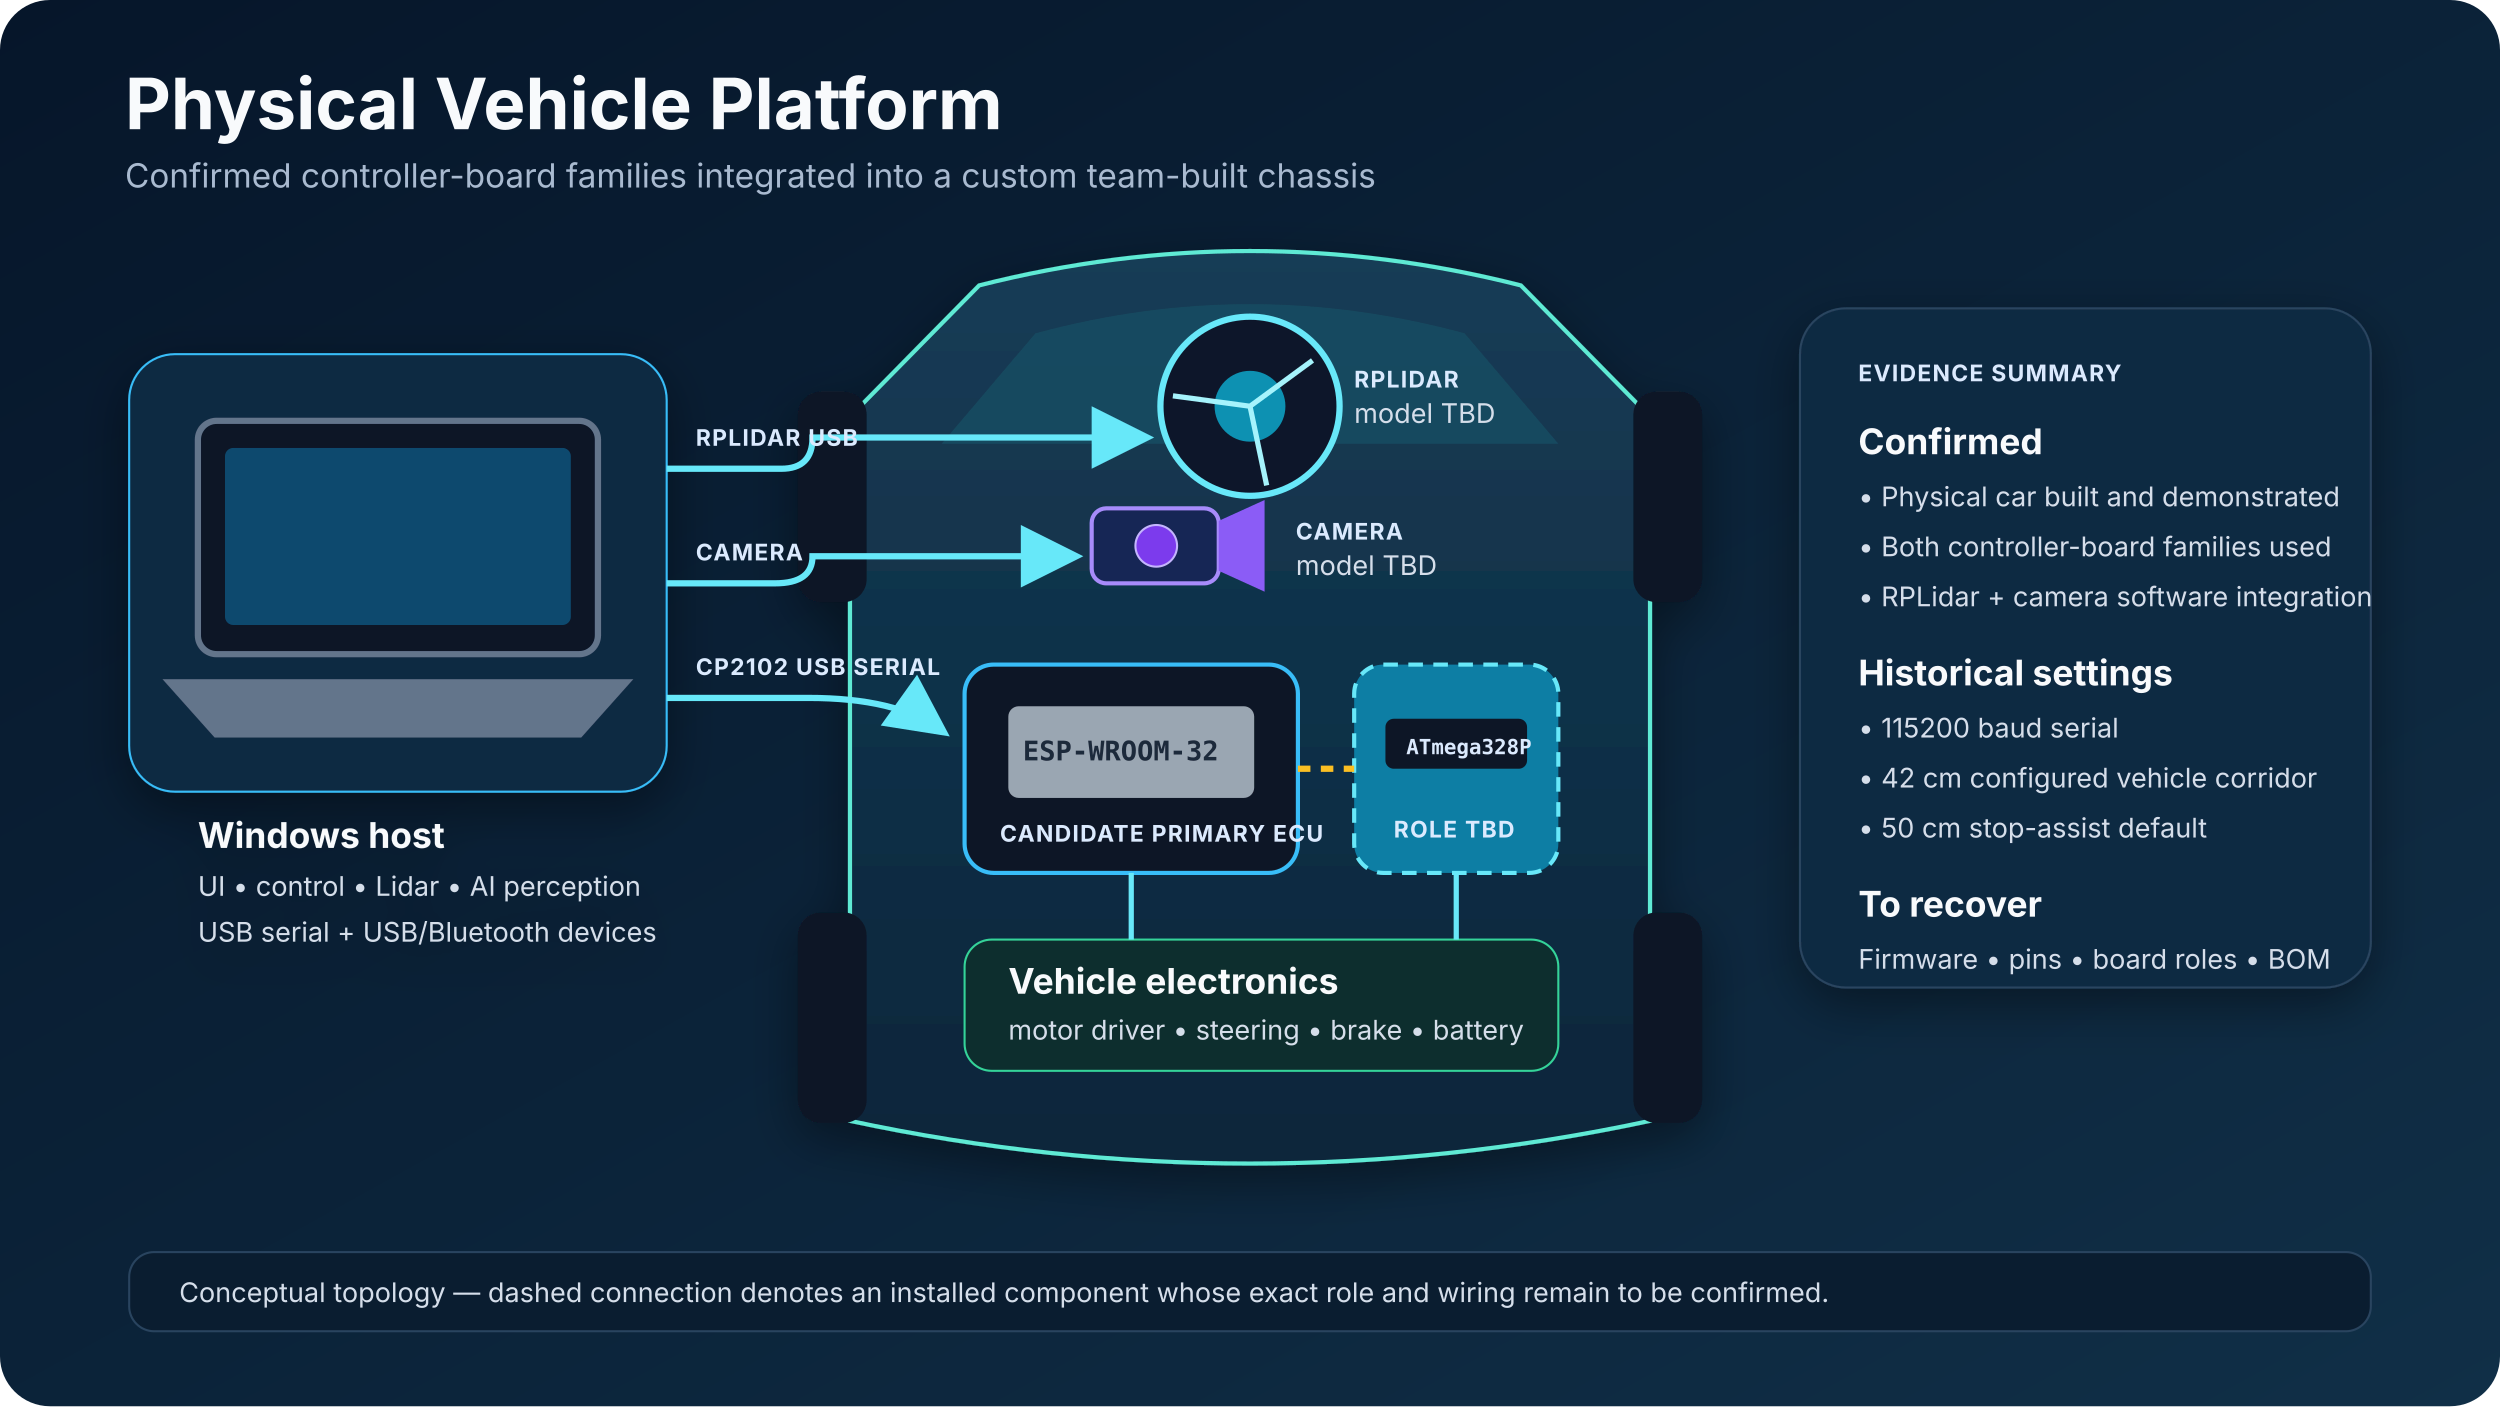
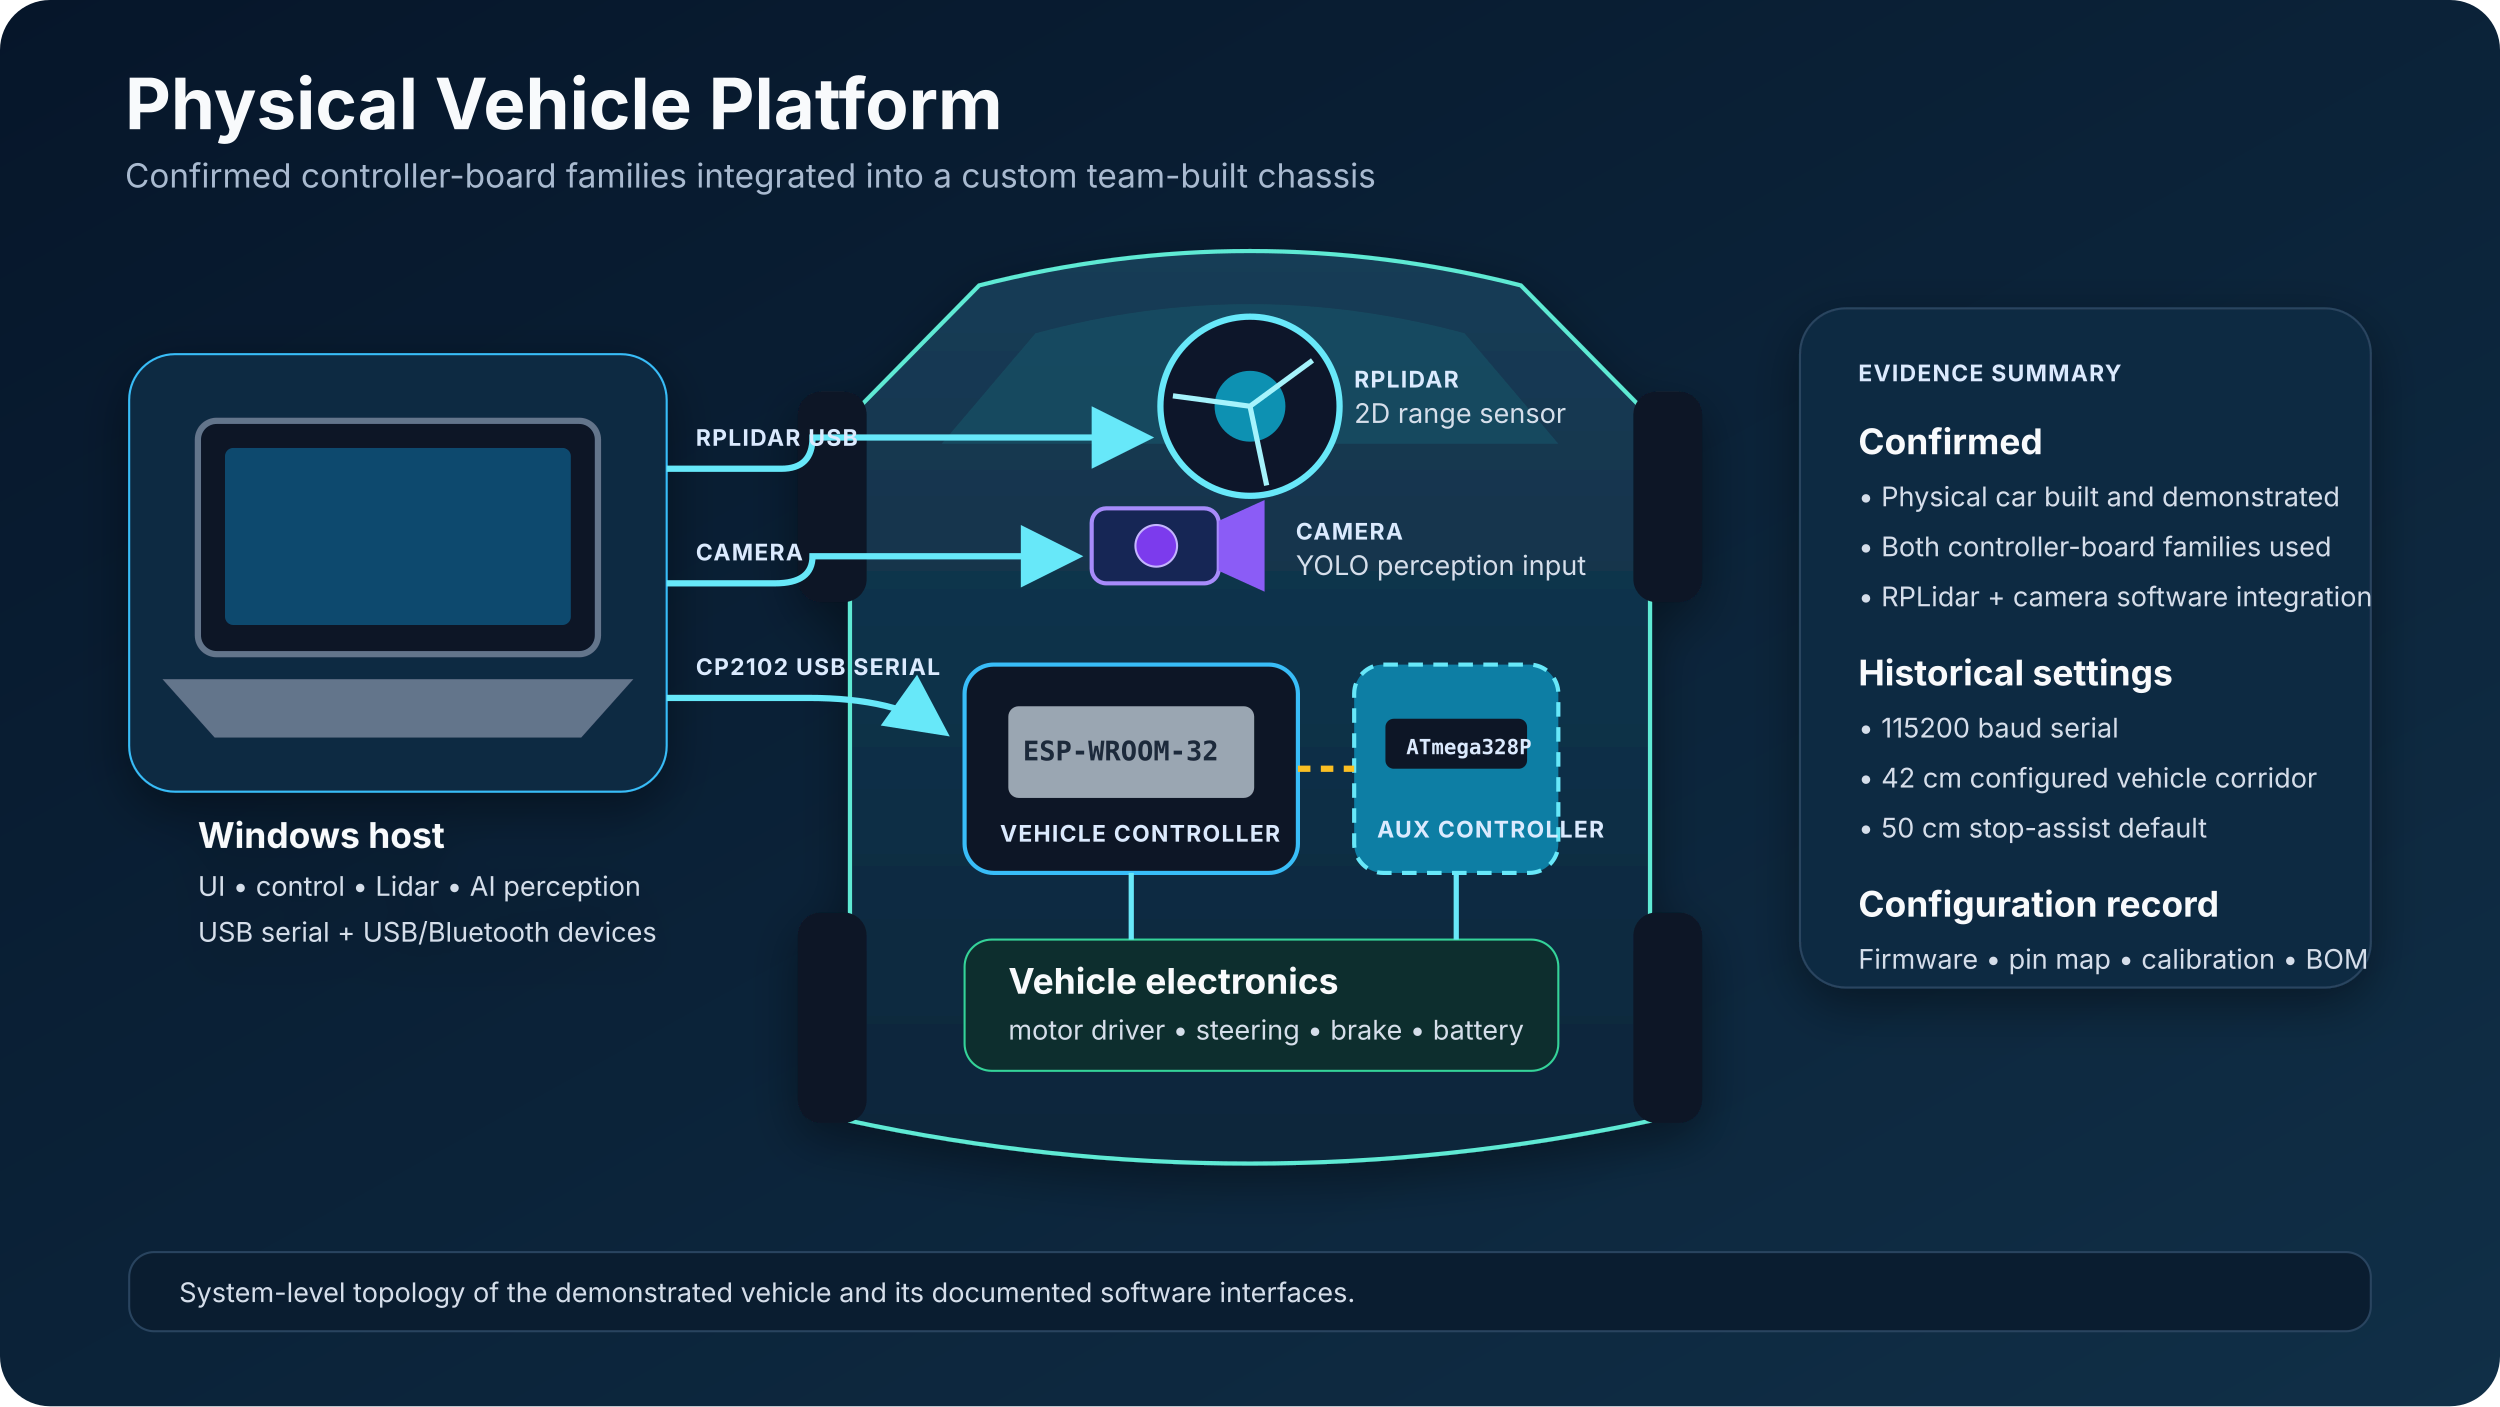
<svg xmlns="http://www.w3.org/2000/svg" width="1200" height="675" viewBox="0 0 1200 675" role="img" aria-labelledby="title desc">
  <defs>
    <linearGradient id="bg" x1="0" y1="0" x2="1" y2="1">
      <stop offset="0" stop-color="#06162a" />
      <stop offset="1" stop-color="#102f47" />
    </linearGradient>
    <linearGradient id="car" x1="0" y1="0" x2="0" y2="1">
      <stop offset="0" stop-color="#153c56" />
      <stop offset="1" stop-color="#0b253a" />
    </linearGradient>
    <filter id="shadow">
      <feDropShadow dx="0" dy="8" stdDeviation="12" flood-opacity="0.4" />
    </filter>
    <marker id="arrow" markerWidth="10" markerHeight="10" refX="8" refY="5" orient="auto">
      <path d="M0 0L10 5L0 10Z" fill="#67e8f9" />
    </marker>
    <style>
      .title { font: 700 34px Inter,Segoe UI,Arial,sans-serif; fill:#f8fafc; }
      .subtitle { font: 400 16px Inter,Segoe UI,Arial,sans-serif; fill:#a9bad0; }
      .heading { font: 700 17px Inter,Segoe UI,Arial,sans-serif; fill:#f8fafc; }
      .body { font: 400 13px Inter,Segoe UI,Arial,sans-serif; fill:#d5deea; }
      .small { font: 700 11px Inter,Segoe UI,Arial,sans-serif; fill:#dbeafe; letter-spacing:.6px; }
      .wire { fill:none; stroke:#67e8f9; stroke-width:3; marker-end:url(#arrow); }
    </style>
  </defs>
  <rect width="1200" height="675" rx="24" fill="url(#bg)" />
  <text x="60" y="62" class="title">Physical Vehicle Platform</text>
  <text x="60" y="90" class="subtitle">Confirmed controller-board families integrated into a custom team-built chassis</text>
  <g filter="url(#shadow)">
    <rect x="62" y="170" width="258" height="210" rx="22" fill="#102a43" stroke="#38bdf8" />
    <rect x="95" y="202" width="192" height="112" rx="9" fill="#071426" stroke="#64748b" stroke-width="3" />
    <rect x="108" y="215" width="166" height="85" rx="4" fill="#0c4a6e" />
    <path d="M78 326h226l-25 28H103z" fill="#64748b" />
    <text x="95" y="407" class="heading">Windows host</text>
    <text x="95" y="430" class="body">UI • control • Lidar • AI perception</text>
    <text x="95" y="452" class="body">USB serial + USB/Bluetooth devices</text>
  </g>
  <g filter="url(#shadow)">
    <path d="M470 137Q600 104 730 137L792 200V538Q600 579 408 538V200Z" fill="url(#car)" stroke="#5eead4" stroke-width="2" />
    <path d="M497 160Q600 132 703 160L748 213H452Z" fill="#164e63" opacity="0.8" />
    <rect x="383" y="188" width="33" height="101" rx="11" fill="#111827" />
    <rect x="784" y="188" width="33" height="101" rx="11" fill="#111827" />
    <rect x="383" y="438" width="33" height="101" rx="11" fill="#111827" />
    <rect x="784" y="438" width="33" height="101" rx="11" fill="#111827" />
    <circle cx="600" cy="195" r="43" fill="#0f172a" stroke="#67e8f9" stroke-width="3" />
    <circle cx="600" cy="195" r="17" fill="#0891b2" />
    <path d="M600 195L630 173M600 195L563 190M600 195L608 233" stroke="#a5f3fc" stroke-width="2.5" />
    <text x="650" y="186" class="small">RPLIDAR</text>
-     <text x="650" y="203" class="body">model TBD</text>
+     <text x="650" y="203" class="body">2D range sensor</text>
    <rect x="524" y="244" width="61" height="36" rx="7" fill="#172554" stroke="#a78bfa" stroke-width="2" />
    <circle cx="555" cy="262" r="10" fill="#7c3aed" stroke="#c4b5fd" />
    <path d="M585 250l22-10v44l-22-10" fill="#8b5cf6" />
    <text x="622" y="259" class="small">CAMERA</text>
-     <text x="622" y="276" class="body">model TBD</text>
+     <text x="622" y="276" class="body">YOLO perception input</text>
    <rect x="463" y="319" width="160" height="100" rx="14" fill="#111827" stroke="#38bdf8" stroke-width="2" />
    <rect x="484" y="339" width="118" height="44" rx="5" fill="#9aa6b2" />
    <text x="491" y="365" font-family="Consolas,monospace" font-size="13" font-weight="700" fill="#1e293b">ESP-WROOM-32</text>
-     <text x="480" y="404" class="small">CANDIDATE PRIMARY ECU</text>
+     <text x="480" y="404" class="small">VEHICLE CONTROLLER</text>
    <rect x="650" y="319" width="98" height="100" rx="14" fill="#087ea4" stroke="#67e8f9" stroke-width="2" stroke-dasharray="7 5" />
    <rect x="665" y="345" width="68" height="24" rx="4" fill="#111827" />
    <text x="675" y="362" font-family="Consolas,monospace" font-size="10" font-weight="700" fill="#dbeafe">ATmega328P</text>
-     <text x="669" y="402" class="small">ROLE TBD</text>
+     <text x="661" y="402" class="small">AUX CONTROLLER</text>
    <path d="M623 369H650" stroke="#fbbf24" stroke-width="3" stroke-dasharray="6 5" />
    <rect x="463" y="451" width="285" height="63" rx="13" fill="#0f2f2e" stroke="#34d399" />
    <text x="484" y="477" class="heading">Vehicle electronics</text>
    <text x="484" y="499" class="body">motor driver • steering • brake • battery</text>
    <path d="M543 419v32M699 419v32" stroke="#67e8f9" stroke-width="2.5" />
  </g>
  <path d="M320 225H375Q390 225 390 210H548" class="wire" />
  <text x="334" y="214" class="small">RPLIDAR USB</text>
  <path d="M320 280H372Q390 280 390 267H514" class="wire" />
  <text x="334" y="269" class="small">CAMERA</text>
  <path d="M320 335H388Q430 335 451 350" class="wire" />
  <text x="334" y="324" class="small">CP2102 USB SERIAL</text>
  <g filter="url(#shadow)">
    <rect x="864" y="148" width="274" height="326" rx="22" fill="#102a43" stroke="#29445f" />
    <text x="892" y="183" class="small">EVIDENCE SUMMARY</text>
    <text x="892" y="218" class="heading">Confirmed</text>
    <text x="892" y="243" class="body">• Physical car built and demonstrated</text>
    <text x="892" y="267" class="body">• Both controller-board families used</text>
    <text x="892" y="291" class="body">• RPLidar + camera software integration</text>
    <text x="892" y="329" class="heading">Historical settings</text>
    <text x="892" y="354" class="body">• 115200 baud serial</text>
    <text x="892" y="378" class="body">• 42 cm configured vehicle corridor</text>
    <text x="892" y="402" class="body">• 50 cm stop-assist default</text>
-     <text x="892" y="440" class="heading">To recover</text>
-     <text x="892" y="465" class="body">Firmware • pins • board roles • BOM</text>
+     <text x="892" y="440" class="heading">Configuration record</text>
+     <text x="892" y="465" class="body">Firmware • pin map • calibration • BOM</text>
  </g>
  <rect x="62" y="601" width="1076" height="38" rx="12" fill="#0a1d30" stroke="#29445f" />
-   <text x="86" y="625" class="body">Conceptual topology — dashed connection denotes an installed component whose exact role and wiring remain to be confirmed.</text>
+   <text x="86" y="625" class="body">System-level topology of the demonstrated vehicle and its documented software interfaces.</text>
</svg>
